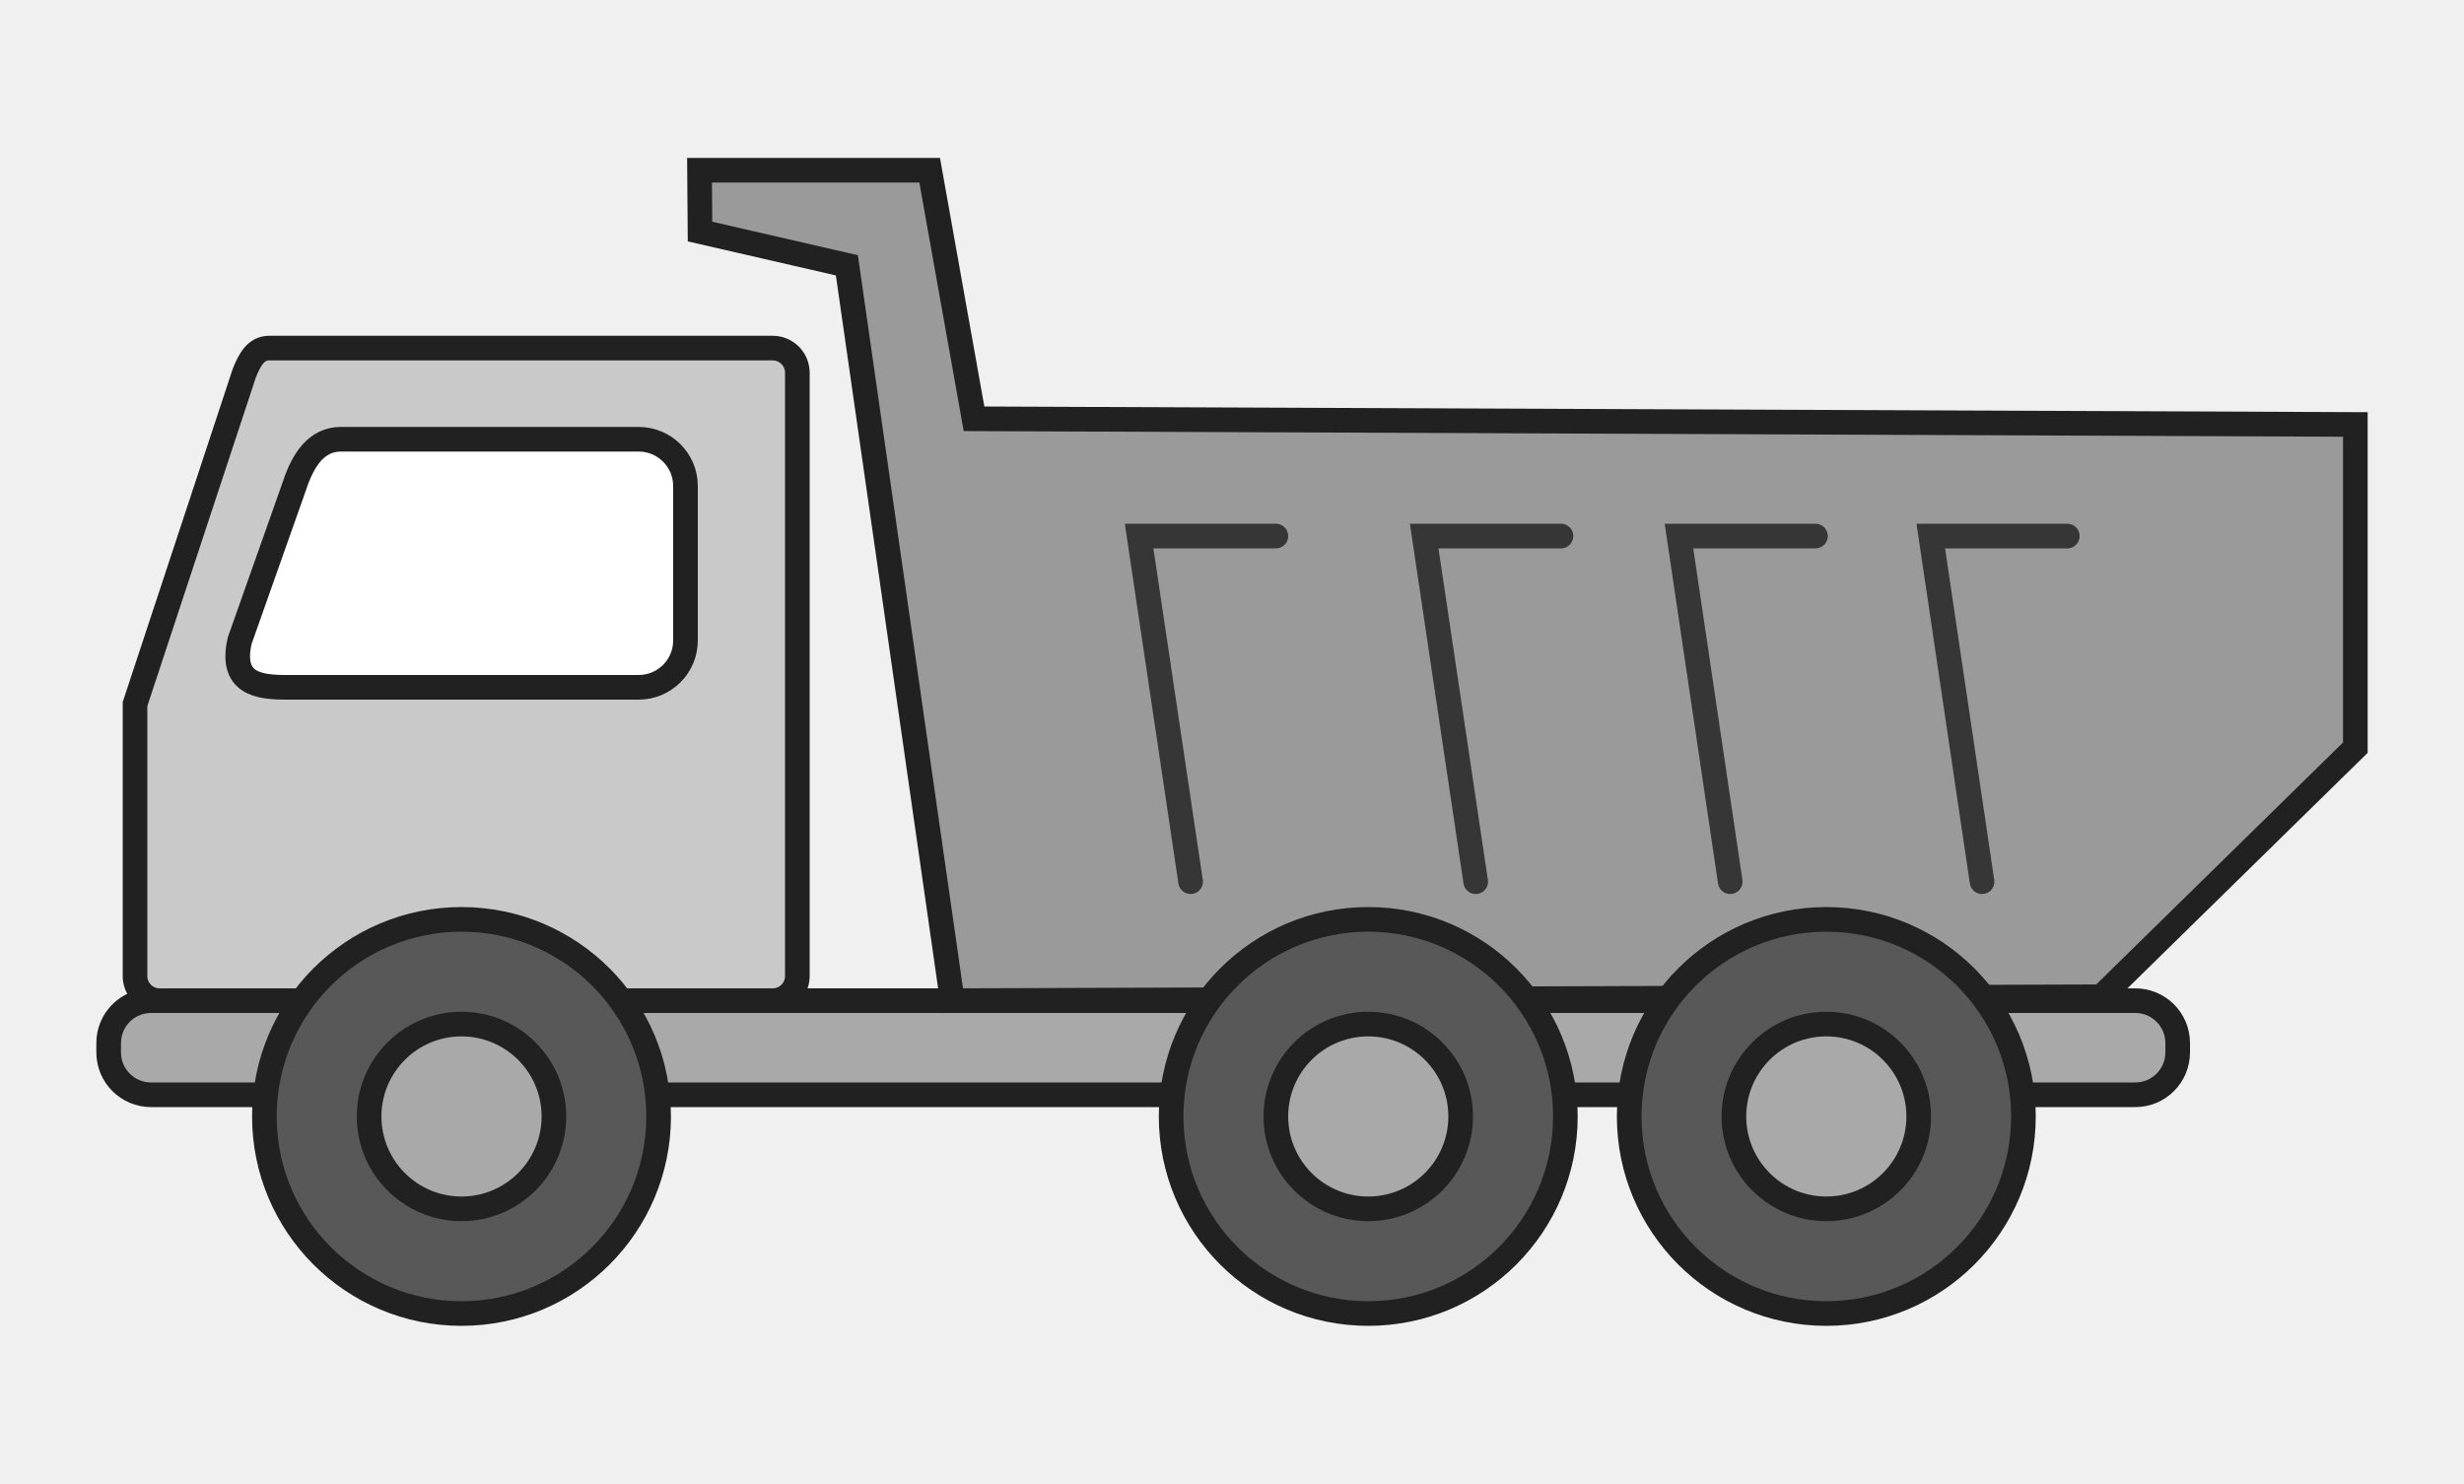
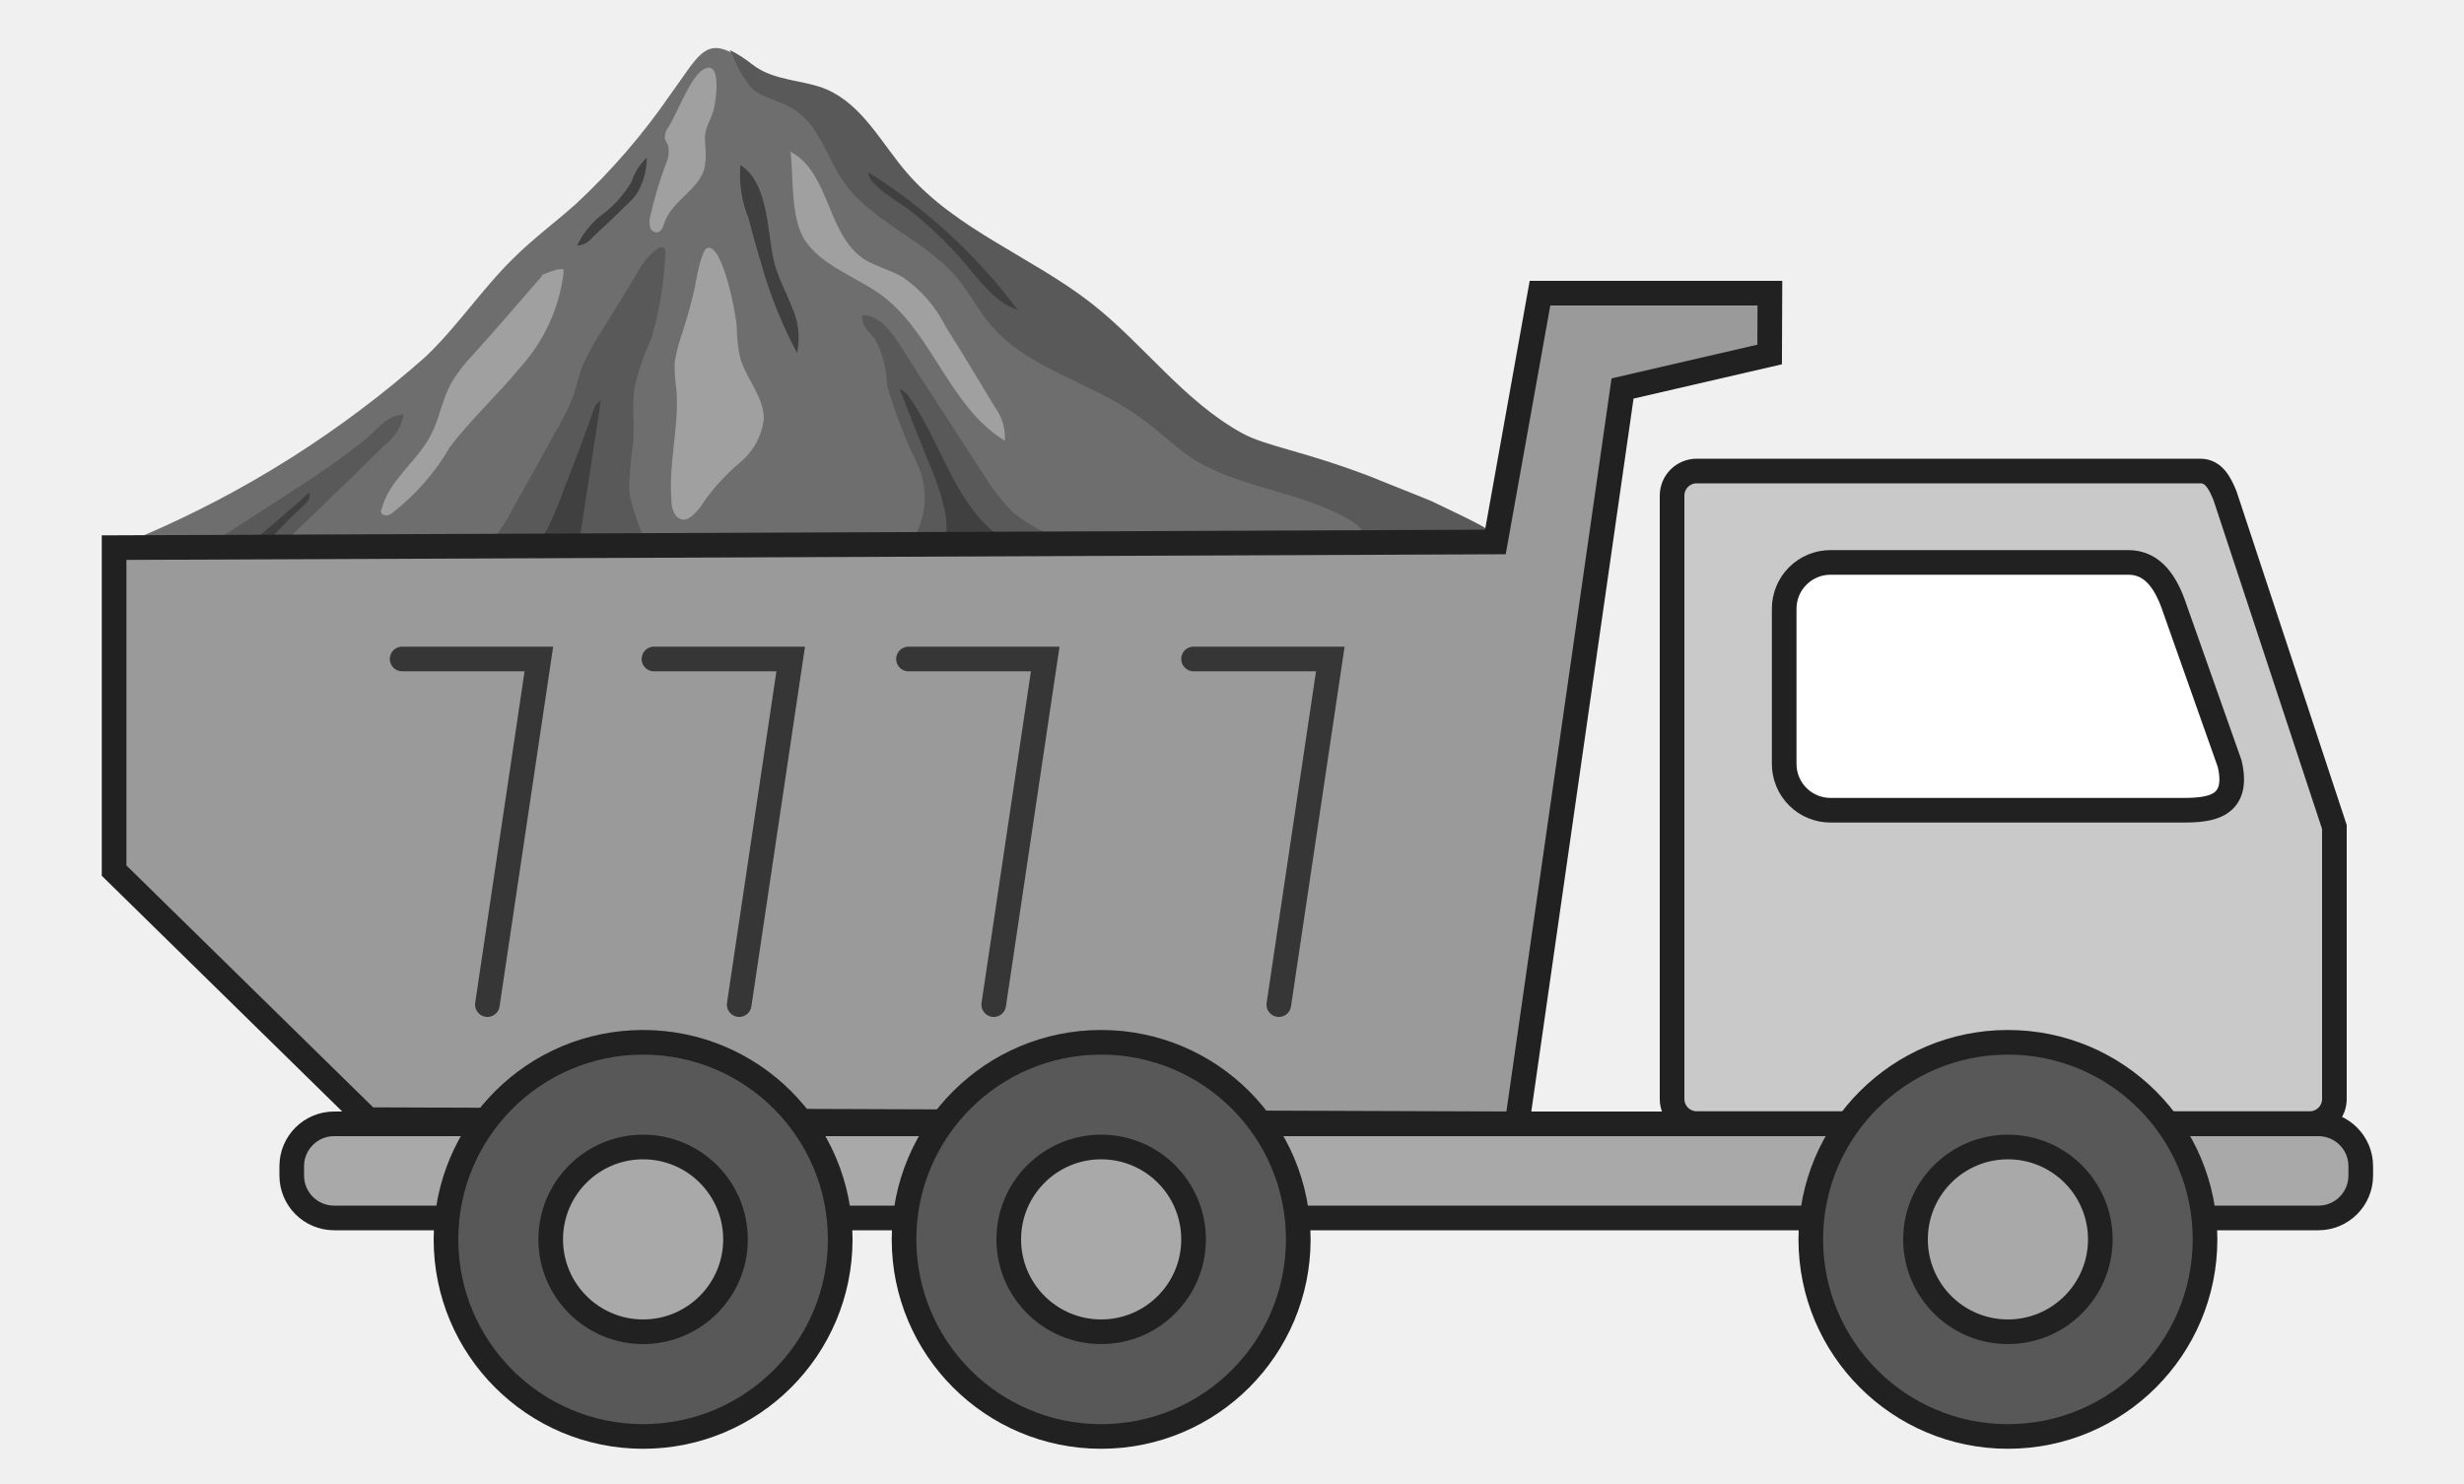
<svg xmlns="http://www.w3.org/2000/svg" id="Layer_1" data-name="Layer 1" viewBox="0 0 100 60.23">
-   <rect x="4.41" y="40.62" width="83.97" height="3.82" rx="1.72" transform="translate(92.79 85.06) rotate(-180)" fill="#a9a9a9" stroke="#212121" stroke-miterlimit="10" />
-   <polygon points="85.28 40.46 95.59 30.35 95.59 17.23 39.53 17 37.73 6.91 28.39 6.91 28.41 9.4 34.37 10.77 38.65 40.62 85.28 40.46" fill="#9a9a9a" stroke="#212121" stroke-miterlimit="10" />
-   <circle cx="74.12" cy="45.32" r="8" fill="#585858" stroke="#212121" stroke-miterlimit="10" />
-   <circle cx="74.12" cy="45.32" r="3.75" fill="#a9a9a9" stroke="#212121" stroke-miterlimit="10" />
-   <circle cx="55.53" cy="45.32" r="8" fill="#585858" stroke="#212121" stroke-miterlimit="10" />
-   <circle cx="55.53" cy="45.32" r="3.75" fill="#a9a9a9" stroke="#212121" stroke-miterlimit="10" />
-   <polyline points="83.9 21.76 78.36 21.76 80.44 35.79" fill="none" stroke="#363636" stroke-linecap="round" stroke-miterlimit="10" />
-   <polyline points="73.68 21.76 68.14 21.76 70.22 35.79" fill="none" stroke="#363636" stroke-linecap="round" stroke-miterlimit="10" />
-   <polyline points="63.35 21.76 57.8 21.76 59.89 35.79" fill="none" stroke="#363636" stroke-linecap="round" stroke-miterlimit="10" />
-   <polyline points="51.78 21.76 46.23 21.76 48.32 35.79" fill="none" stroke="#363636" stroke-linecap="round" stroke-miterlimit="10" />
-   <path d="M6.49,40.62H31.36a1,1,0,0,0,1-1V15.13a1,1,0,0,0-1-1H10.92c-.55,0-.8.51-1,1L5.48,28.58v11A1,1,0,0,0,6.49,40.62Z" fill="#c9c9c9" stroke="#212121" stroke-miterlimit="10" />
-   <circle cx="18.73" cy="45.32" r="8" fill="#585858" stroke="#212121" stroke-miterlimit="10" />
-   <circle cx="18.73" cy="45.32" r="3.75" fill="#a9a9a9" stroke="#212121" stroke-miterlimit="10" />
-   <path d="M11.63,27.9H25.92A1.9,1.9,0,0,0,27.82,26V19.72a1.9,1.9,0,0,0-1.9-1.89H13.84c-1,0-1.54.83-1.89,1.89L9.73,26C9.32,27.77,10.52,27.9,11.63,27.9Z" fill="#fff" stroke="#212121" stroke-miterlimit="10" />
+   <path d="M57.14,21.46c-.27.53-1,.63-1.53.7-.1,0-.2,0-.3,0a41.17,41.17,0,0,1-10.1.17c-.63-.1-1.27-.24-1.9-.3-.4-.07-.8-.1-1.2-.14a31.48,31.48,0,0,0-6.06.8,14,14,0,0,1-2.34.14c-1.4-.07-2.79-.5-4.19-.47a25,25,0,0,0-3.2.5,4.92,4.92,0,0,1-1,.1c-1.87.07-3.67-.63-5.5-.83a8.47,8.47,0,0,0-1-.07,32.1,32.1,0,0,0-4,.57,29.47,29.47,0,0,1-3,.1h-.43c-1.3,0-2.57,0-3.87-.07-.43,0-.86,0-1.29,0-1.6,0-2,0-2-.1s1.3-.7,1.54-.8a42.48,42.48,0,0,0,11.49-7.27c1.3-1.23,2.3-2.76,3.57-4,.8-.8,1.7-1.46,2.53-2.2a26.8,26.8,0,0,0,3.9-4.53c1-1.36,1.3-2.16,2.36-1.66a4.58,4.58,0,0,1,.94.6c.86.66,2.06.59,3,1,1.46.63,2.23,2.2,3.26,3.4,2,2.3,5.07,3.4,7.47,5.26,2.13,1.67,3.76,4,6.16,5.3a32.91,32.91,0,0,0,5.13,1.73,3,3,0,0,1,1.27.7A1.2,1.2,0,0,1,57.14,21.46Z" fill="#6e6e6e" />
+   <path d="M60.5,21.66c-.06.3-1.43.13-4.89.5-.14,0-.24,0-.3,0s.06,0,.06-.07c.2-.26-.1-.63-.36-.83-2-1.33-4.67-1.37-6.7-2.7-.73-.5-1.33-1.13-2.07-1.63-1.9-1.4-4.43-1.9-6-3.7-.54-.63-.9-1.37-1.44-2C37.51,9.73,35.38,9,34.25,7.4c-.7-1-1-2.37-2.1-3-.53-.34-1.2-.4-1.67-.84a4.87,4.87,0,0,1-.76-1.36.45.45,0,0,1-.1-.17,5.39,5.39,0,0,1,.93.6c.87.67,2.06.6,3,1,1.47.64,2.23,2.2,3.27,3.4,2,2.3,5.06,3.4,7.46,5.27,2.13,1.66,3.77,4,6.16,5.3,1,.53,2.44.7,5.14,1.73l2.49,1C60.24,21.36,60.5,21.52,60.5,21.66Z" fill="#595959" />
+   <path d="M43.31,22.06c-.4-.07-.8-.1-1.2-.14a8.07,8.07,0,0,0-1.3,0c-.86.06-1.7.23-2.53.36s-1.47.3-2.2.4a2.74,2.74,0,0,0,.87-.63,3.26,3.26,0,0,0,.26-3.26A18.85,18.85,0,0,1,36,15.63a4.25,4.25,0,0,0-.47-1.84c-.23-.3-.6-.56-.53-1,.67,0,1.17.66,1.53,1.23,1.1,1.73,2.24,3.47,3.34,5.17a8.56,8.56,0,0,0,1.26,1.63,7.34,7.34,0,0,0,2,1.1A1.62,1.62,0,0,0,43.31,22.06Z" fill="#595959" />
+   <path d="M27,10.36a14.66,14.66,0,0,1-.57,3.4,10.51,10.51,0,0,0-.67,1.93c-.13.74,0,1.5-.06,2.27a16.17,16.17,0,0,0-.17,1.83c.07,1.07.77,2.1.8,3.1a4.85,4.85,0,0,1-1,.1,10.39,10.39,0,0,1-2-.17c-.53-.1-1.06-.23-1.6-.33a17.27,17.27,0,0,0-1.86-.33c.26-.4.5-.77.6-.9.66-1.2,1.36-2.4,2-3.6a10,10,0,0,0,.8-1.6c.13-.4.23-.87.4-1.27a10.14,10.14,0,0,1,.73-1.33c.5-.8,1-1.6,1.47-2.4a3,3,0,0,1,.76-.93c.1-.07.2-.13.3-.07S27,10.23,27,10.36Z" fill="#595959" />
+   <path d="M15.62,18.06c-1.16,1.13-2.3,2.26-3.46,3.36a2.38,2.38,0,0,0-.7,1,.78.78,0,0,0,0,.3H9.29c-.57,0-1.13,0-1.73,0,1.53-1,3.1-2,4.63-3a30.4,30.4,0,0,0,2.53-1.8c.54-.4.93-1.06,1.67-1.1A2.05,2.05,0,0,1,15.62,18.06Z" fill="#595959" />
+   <path d="M31.45,10.76c.17.6.47,1.13.7,1.73a3,3,0,0,1,.2,1.84,18.18,18.18,0,0,1-1.3-3.1c-.23-.77-.47-1.57-.67-2.37a4.61,4.61,0,0,1-.33-2.16C31.25,7.46,31.12,9.6,31.45,10.76Z" fill="#404040" />
+   <path d="M24.32,8.8a3.71,3.71,0,0,0-.9,1.16.74.74,0,0,0,.6-.3c.46-.43.93-.86,1.36-1.3a3.19,3.19,0,0,0,.44-.46,2.8,2.8,0,0,0,.43-1.5,2.37,2.37,0,0,0-.63,1A4.58,4.58,0,0,1,24.32,8.8Z" fill="#404040" />
+   <path d="M24.38,16.26c-.06.47-.13.9-.2,1.37-.26,1.63-.49,3.26-.76,4.86,0,.1-.07.23-.1.3l-1.6-.33a4.15,4.15,0,0,1,.5-1,14.66,14.66,0,0,0,.7-1.69c.4-1,.8-2.07,1.16-3.1A.68.68,0,0,1,24.38,16.26Z" fill="#404040" />
+   <path d="M38.38,21.92a3.56,3.56,0,0,0,0-1,9.34,9.34,0,0,0-.63-2c-.4-1-.84-2.1-1.24-3.13a.78.78,0,0,1,.34.26c1.33,1.84,1.83,4.27,3.63,5.67.1.1.23.16.33.26-.86.07-1.7.24-2.53.37C38.31,22.19,38.35,22,38.38,21.92Z" fill="#404040" />
+   <path d="M12.39,20.46a20.62,20.62,0,0,0-1.67,1.7,2.08,2.08,0,0,1-.43.53h-1c.13-.3.9-.67,1.1-.83l.6-.5c.53-.47,1.06-.9,1.56-1.37C12.62,20.16,12.52,20.32,12.39,20.46Z" fill="#404040" />
+   <path d="M38.91,10.4c.74.83,1.37,1.83,2.4,2.19A22.45,22.45,0,0,0,35.25,7c-.07.5,1.4,1.3,1.76,1.6A17.83,17.83,0,0,1,38.91,10.4Z" fill="#404040" />
+   <path d="M27.15,5.13a.7.7,0,0,0-.17.43c0,.14.1.24.14.37a1.17,1.17,0,0,1-.1.73,16.36,16.36,0,0,0-.64,2.17.77.77,0,0,0,0,.37.28.28,0,0,0,.27.23c.2,0,.26-.23.33-.43.33-.9,1.47-1.34,1.63-2.27.07-.4,0-.8,0-1.17s.26-.73.36-1.13.34-2.16-.5-1.56C28,3.23,27.48,4.56,27.15,5.13Z" fill="#a0a0a0" />
+   <path d="M22,11.2c-.93,1.06-1.86,2.16-2.83,3.23a5.88,5.88,0,0,0-.9,1.2c-.33.63-.43,1.33-.77,2-.53,1.07-1.7,1.84-2,3a.18.18,0,0,0,0,.23.3.3,0,0,0,.37,0,9.23,9.23,0,0,0,2.4-2.73c.86-1.13,1.93-2.1,2.83-3.2a7,7,0,0,0,1.77-3.83c0-.06,0-.13,0-.16s-.2,0-.26,0a5.47,5.47,0,0,0-.64.23Z" fill="#a0a0a0" />
+   <path d="M27.62,13.73a5.82,5.82,0,0,0-.24,1,6.29,6.29,0,0,0,.07,1.06c.13,1.5-.33,3-.2,4.53,0,.34.13.7.43.77s.7-.4.94-.8a8.6,8.6,0,0,1,1.43-1.53A2.7,2.7,0,0,0,31,17c0-.87-.67-1.57-.94-2.4a5.78,5.78,0,0,1-.16-1.3c0-.43-.57-3.46-1.2-3.23-.24.07-.47,1.4-.5,1.6A21.45,21.45,0,0,1,27.62,13.73Z" fill="#a0a0a0" />
+   <path d="M35.88,12.06c2,1.57,2.7,4.5,4.9,5.83a2.07,2.07,0,0,0-.4-1.36c-.67-1.1-1.3-2.17-2-3.27a5.28,5.28,0,0,0-1.73-2c-.5-.3-1.07-.43-1.57-.73-1.53-1-1.4-3.54-3-4.37.13,1,0,2.57.53,3.5C33.28,10.8,34.85,11.26,35.88,12.06Z" fill="#a0a0a0" />
+   <rect x="11.84" y="45.62" width="83.97" height="3.82" rx="1.72" fill="#a9a9a9" stroke="#212121" stroke-miterlimit="10" />
+   <polygon points="14.94 45.45 4.63 35.34 4.63 22.23 60.69 22 62.5 11.9 71.83 11.9 71.82 14.39 65.85 15.77 61.57 45.62 14.94 45.45" fill="#9a9a9a" stroke="#212121" stroke-miterlimit="10" />
+   <circle cx="26.1" cy="50.31" r="8" fill="#585858" stroke="#212121" stroke-miterlimit="10" />
+   <circle cx="26.1" cy="50.31" r="3.75" fill="#a9a9a9" stroke="#212121" stroke-miterlimit="10" />
+   <circle cx="44.69" cy="50.31" r="8" fill="#585858" stroke="#212121" stroke-miterlimit="10" />
+   <circle cx="44.69" cy="50.31" r="3.75" fill="#a9a9a9" stroke="#212121" stroke-miterlimit="10" />
+   <polyline points="16.32 26.75 21.87 26.75 19.78 40.78" fill="none" stroke="#363636" stroke-linecap="round" stroke-miterlimit="10" />
+   <polyline points="26.54 26.75 32.09 26.75 30 40.78" fill="none" stroke="#363636" stroke-linecap="round" stroke-miterlimit="10" />
+   <polyline points="36.87 26.75 42.42 26.75 40.33 40.78" fill="none" stroke="#363636" stroke-linecap="round" stroke-miterlimit="10" />
+   <polyline points="48.44 26.75 53.99 26.75 51.9 40.78" fill="none" stroke="#363636" stroke-linecap="round" stroke-miterlimit="10" />
+   <path d="M93.73,45.61H68.86a1,1,0,0,1-1-1V20.12a1,1,0,0,1,1-1H89.3c.55,0,.8.51,1,1l4.44,13.45v11A1,1,0,0,1,93.73,45.61Z" fill="#c9c9c9" stroke="#212121" stroke-miterlimit="10" />
+   <circle cx="81.49" cy="50.31" r="8" fill="#585858" stroke="#212121" stroke-miterlimit="10" />
+   <circle cx="81.49" cy="50.31" r="3.75" fill="#a9a9a9" stroke="#212121" stroke-miterlimit="10" />
+   <path d="M88.59,32.89H74.3A1.88,1.88,0,0,1,72.41,31V24.72a1.88,1.88,0,0,1,1.89-1.89H86.38c1,0,1.54.83,1.89,1.89L90.49,31C90.9,32.76,89.7,32.89,88.59,32.89Z" fill="#fff" stroke="#212121" stroke-miterlimit="10" />
</svg>
